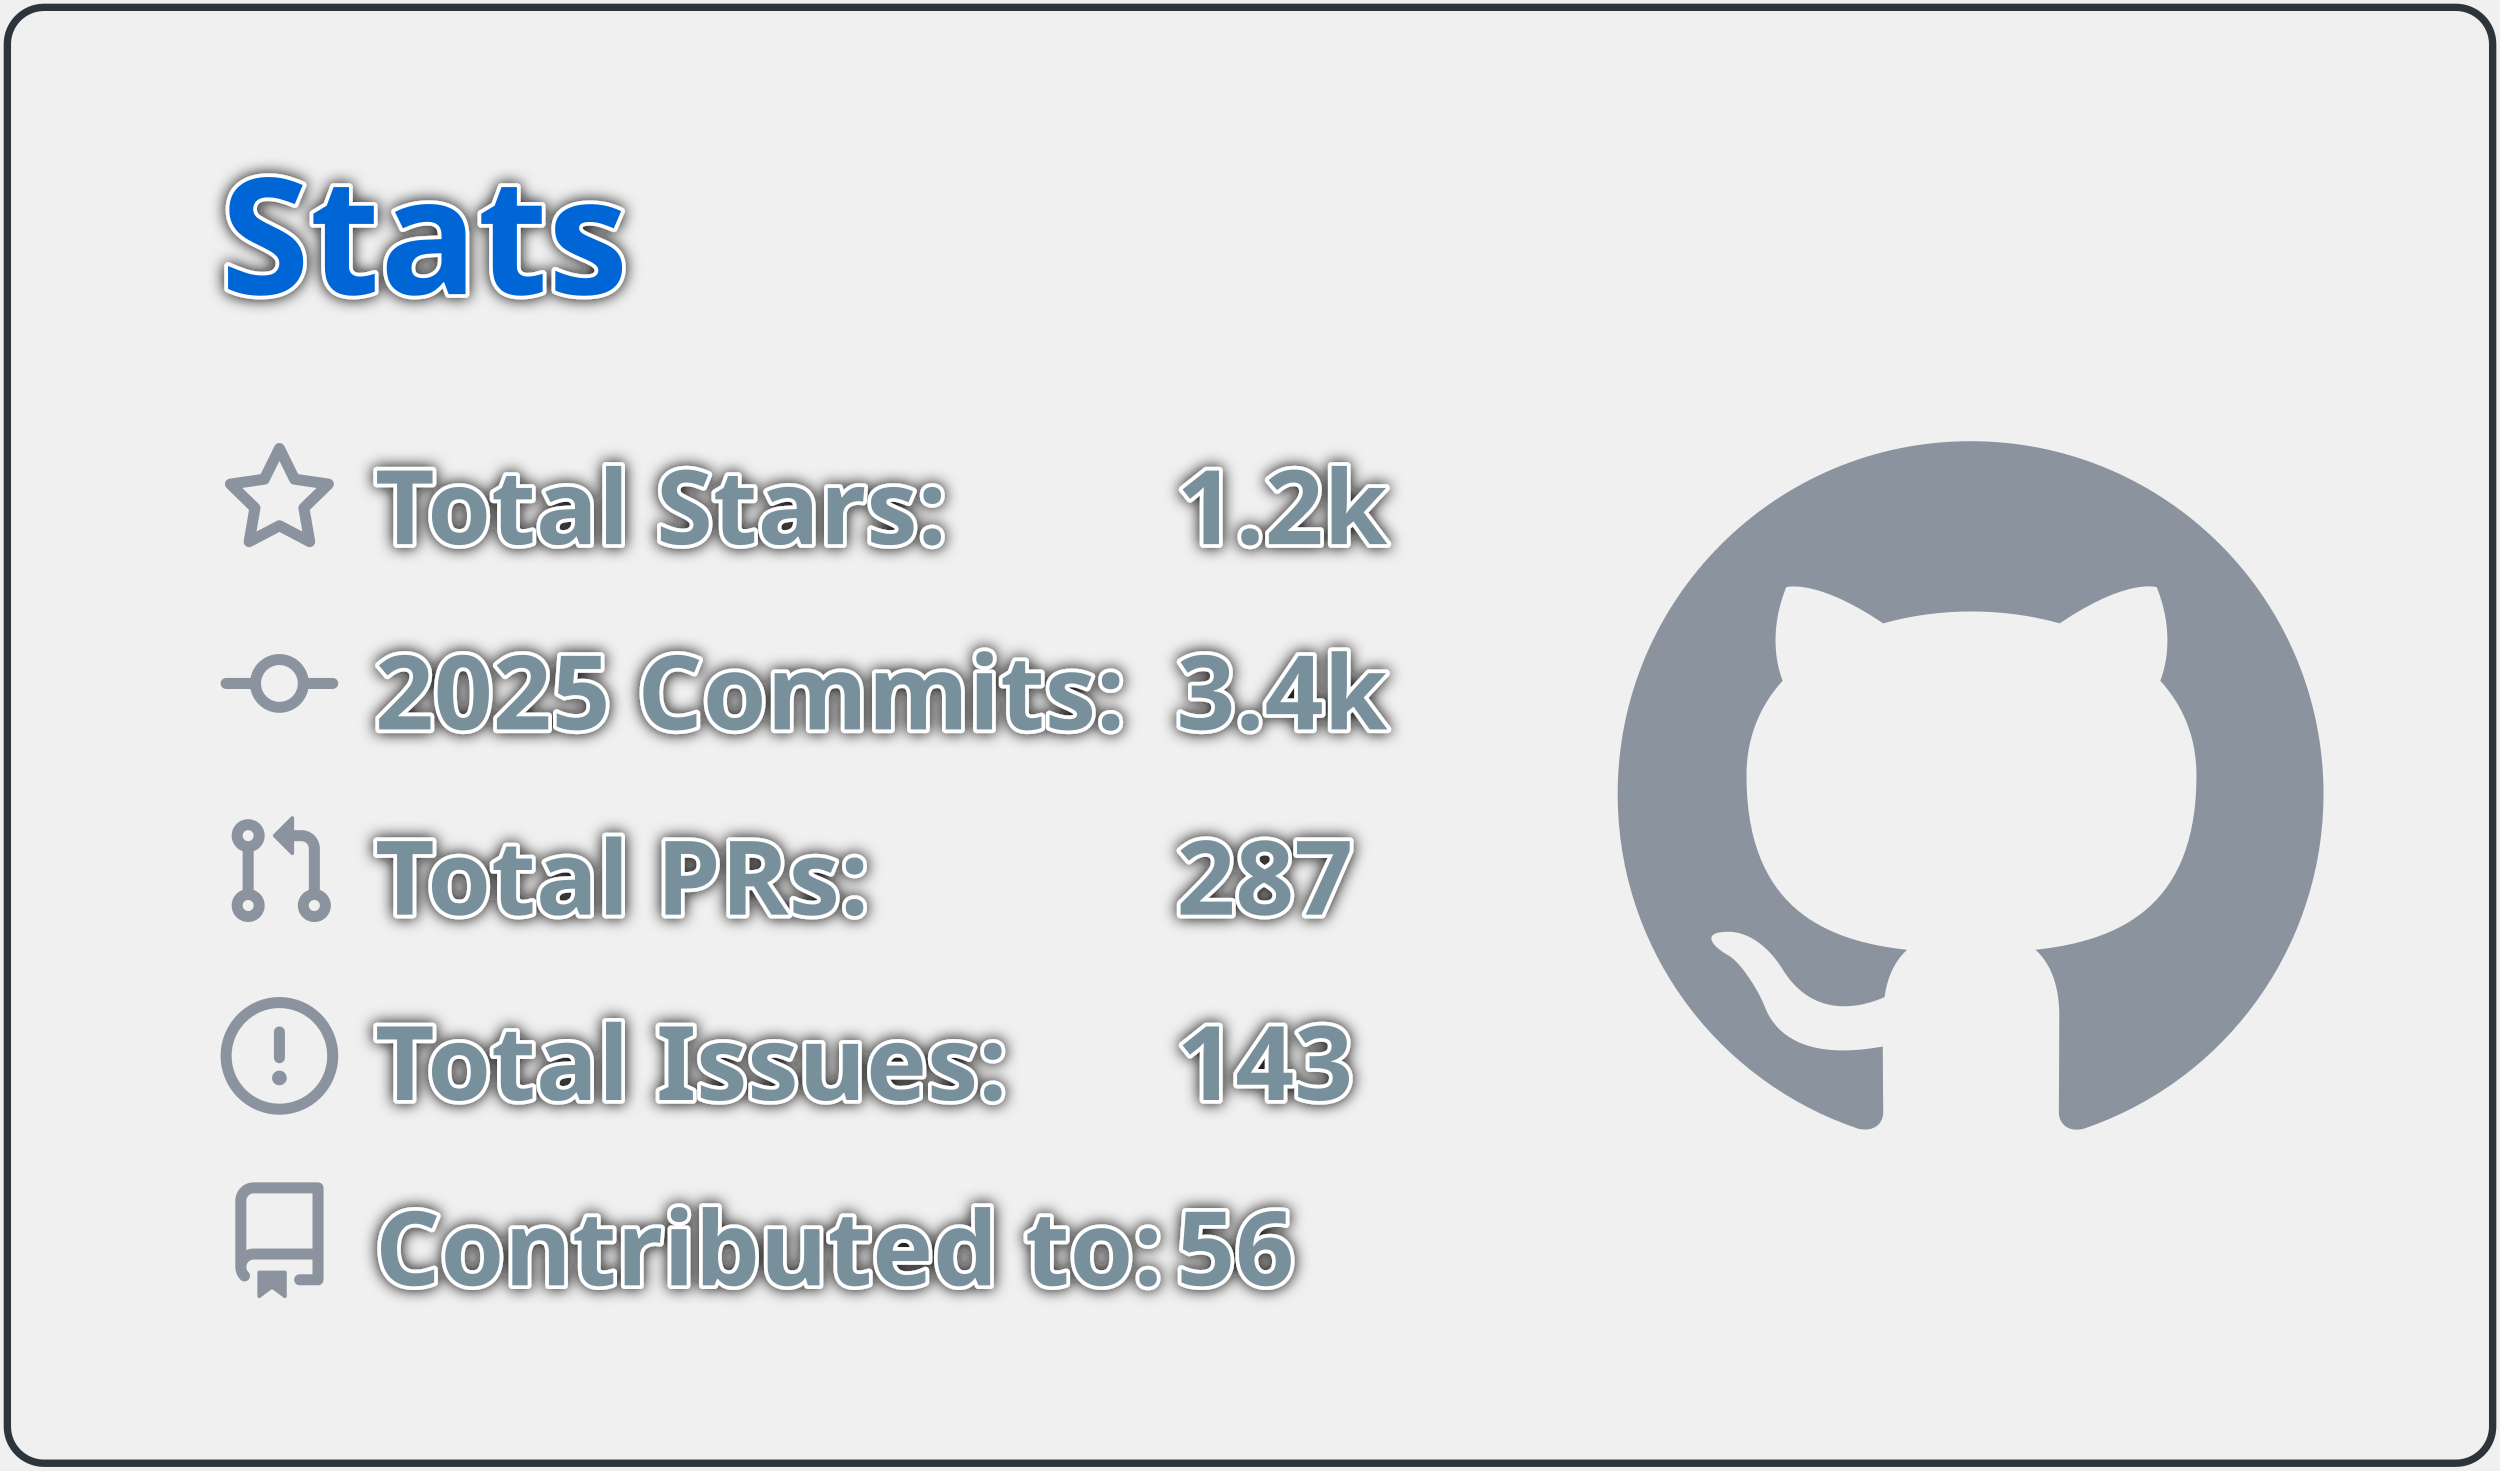
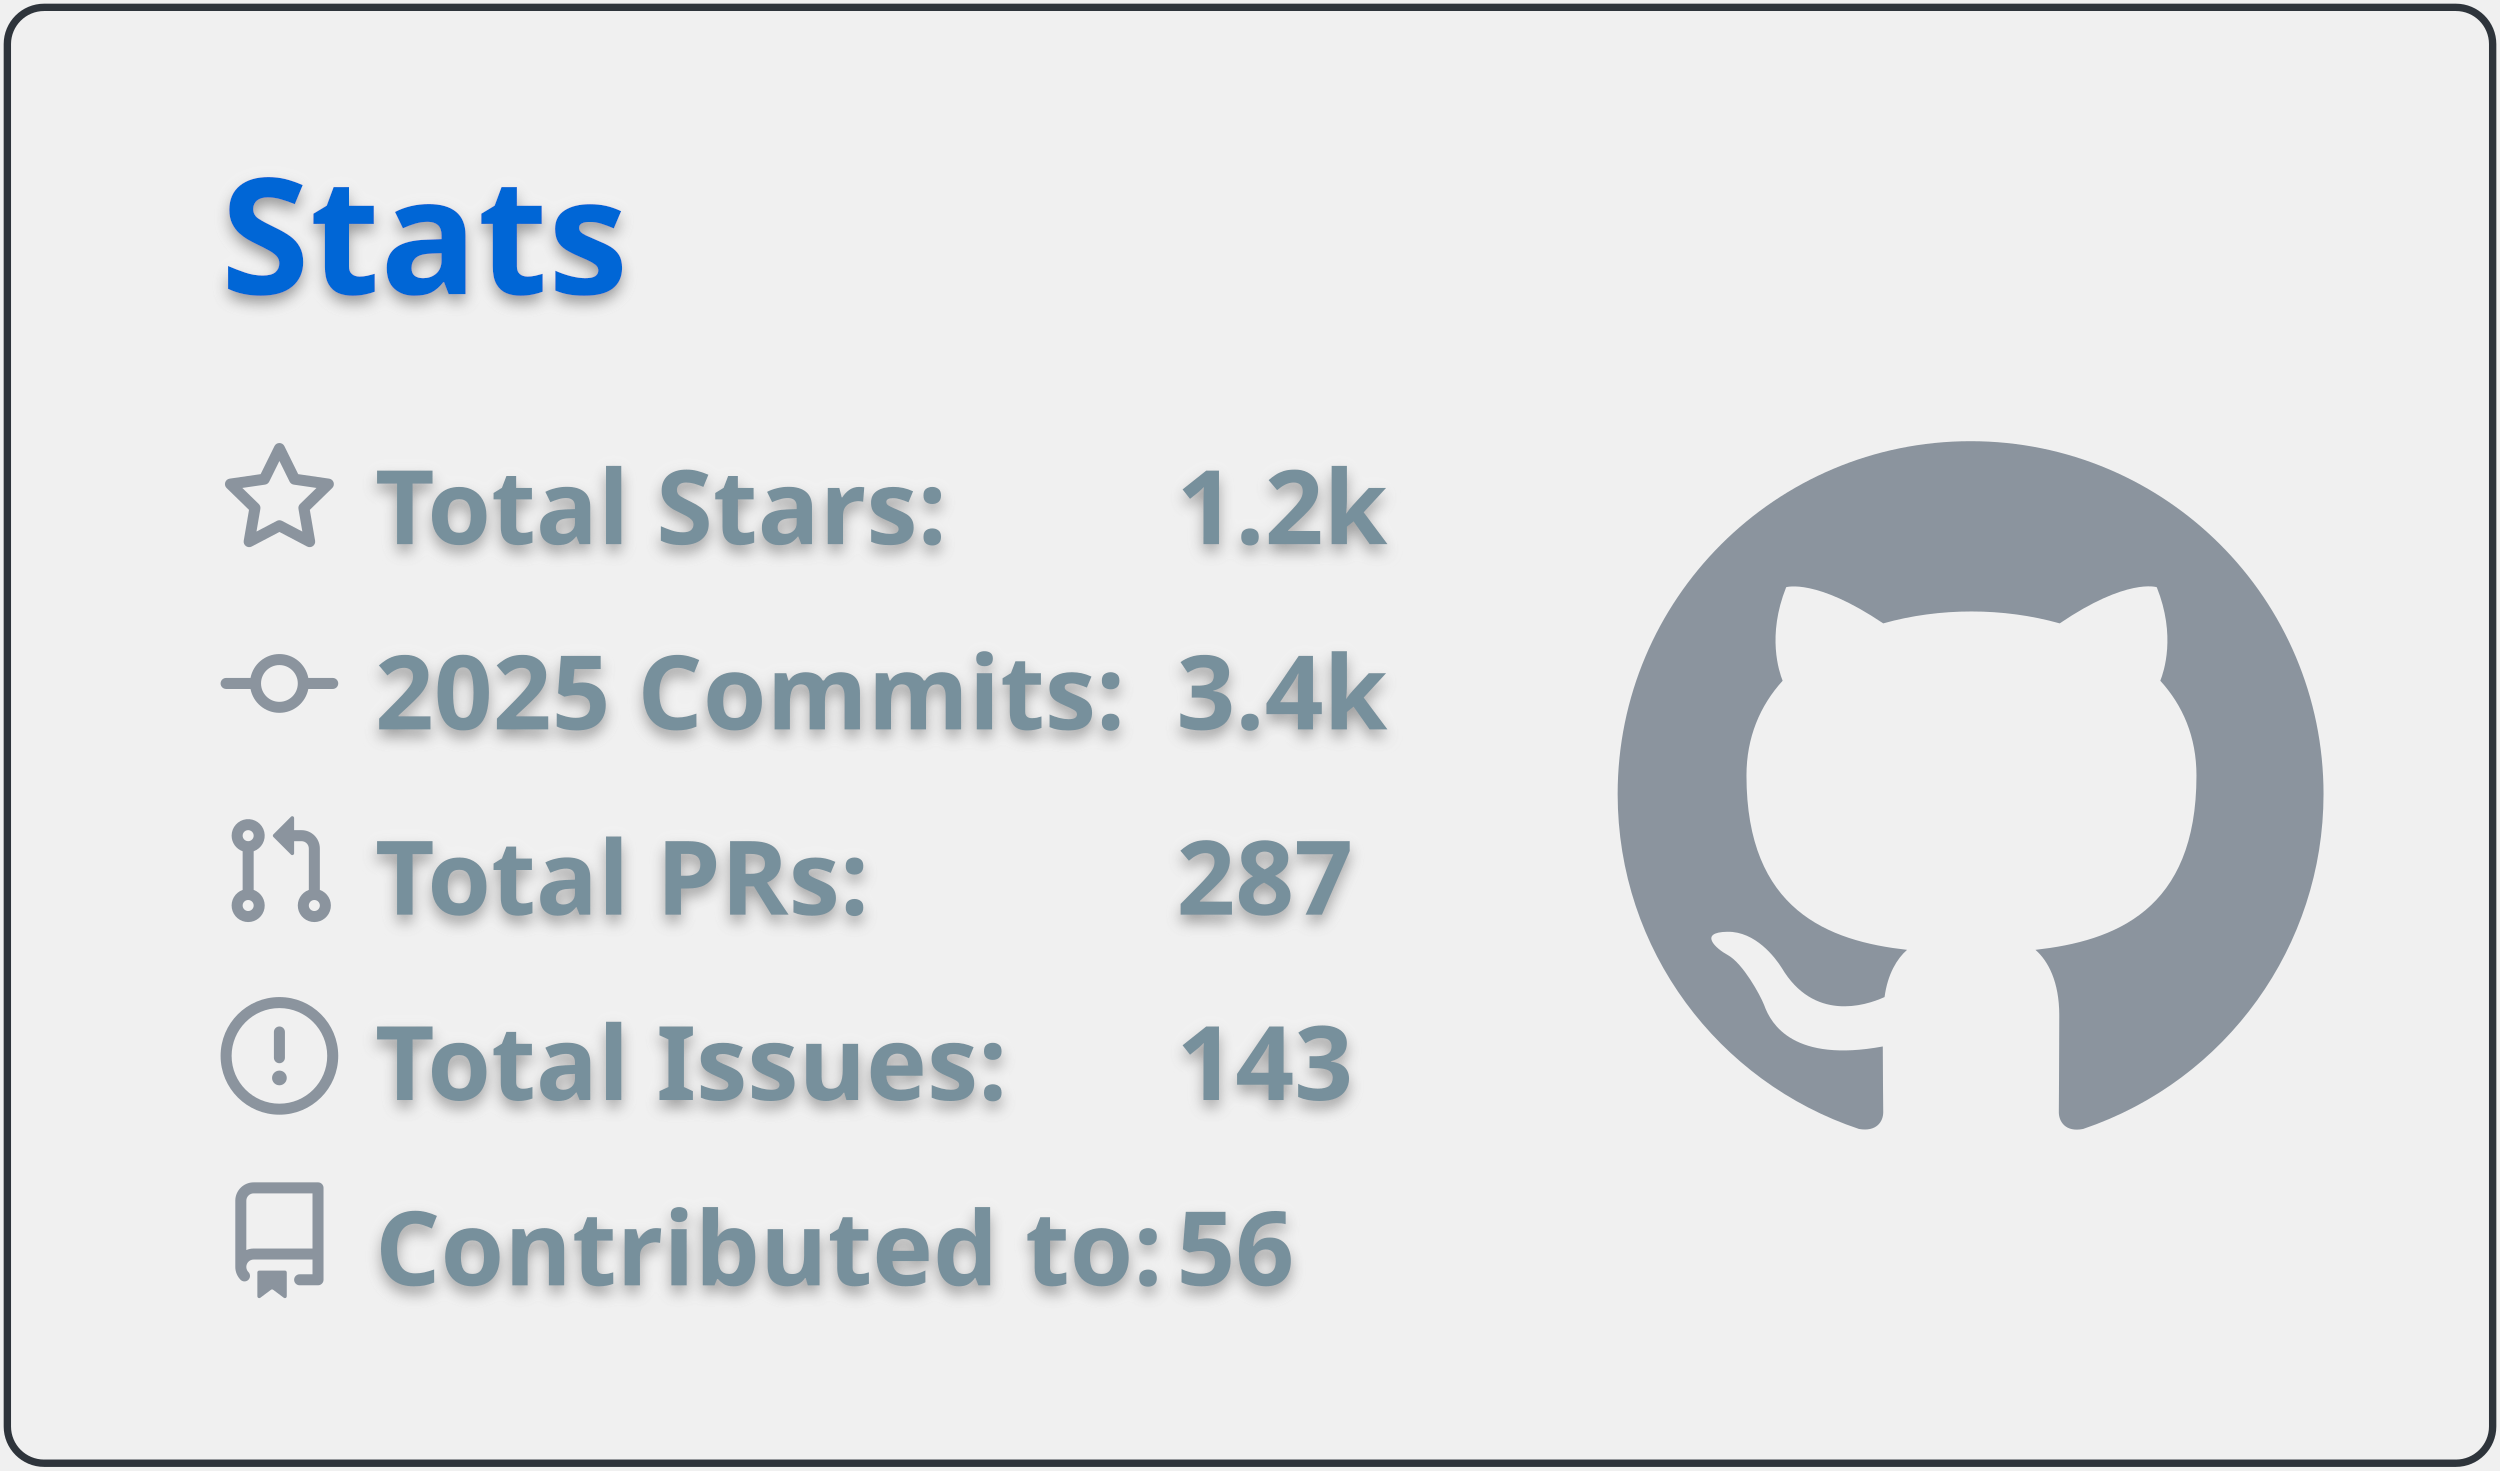
<svg xmlns="http://www.w3.org/2000/svg" width="340" height="200" viewBox="0 0 340 200">
  <style>
@keyframes gpsc-fade{from{opacity:0}to{opacity:1}}
@keyframes gpsc-rise{from{opacity:0;transform:translateY(16px)}to{opacity:1;transform:translateY(0)}}
@keyframes gpsc-grow{from{transform:scaleY(0)}to{transform:scaleY(1)}}
@keyframes gpsc-pop{from{opacity:0;transform:scale(.55)}to{opacity:1;transform:scale(1)}}
@keyframes gpsc-wipe{from{transform:translateX(calc(-1 * var(--gpsc-w,420px)))}to{transform:translateX(0)}}
@keyframes gpsc-tint{from{filter:sepia(.7) saturate(4) hue-rotate(-70deg)}to{filter:sepia(0) saturate(1) hue-rotate(0)}}
@keyframes gpsc-rgb{0%{filter:hue-rotate(0deg) saturate(1)}50%{filter:hue-rotate(180deg) saturate(1.7)}100%{filter:hue-rotate(360deg) saturate(1)}}.gpsc-root{animation:gpsc-rgb 5s linear infinite}@media (prefers-reduced-motion:reduce){.gpsc-root,.gpsc-root *,.gpsc-item,.gpsc-chart,rect.bar,.arc,.gpsc-reveal{animation:none!important}}</style>
  <style>* {
          font-family: 'Segoe UI', Ubuntu, "Helvetica Neue", Sans-Serif
        }
        text {
          font-weight: 600;
-           paint-order: stroke fill;
-           stroke: #fff;
-           stroke-width: 1px;
-           stroke-linejoin: round;
-           filter: drop-shadow(0 0 1px #111);
+           filter: drop-shadow(0 1px 1px rgba(0, 0, 0, 0.65)) drop-shadow(0 0 1px rgba(255, 255, 255, 0.55));
        }</style>
  <g class="gpsc-root">
    <rect x="1" y="1" rx="5" ry="5" height="99%" width="99.412%" stroke="#2e343b" stroke-width="1" fill="#ffffff00" stroke-opacity="1" />
    <text x="30" y="40" class="gpsc-item" style="--gpsc-i: 0; font-size: 22px; fill: #0366d6;">Stats</text>
    <g transform="translate(0,40)">
      <g transform="translate(30,20)">
        <g class="gpsc-item" style="--gpsc-i: 0;">
          <g transform="translate(0,0)" width="14" height="14" fill="#8b949e">
            <path fill-rule="evenodd" d="M8 .25a.75.75 0 01.673.418l1.882 3.815 4.21.612a.75.75 0 01.416 1.279l-3.046 2.97.719 4.192a.75.75 0 01-1.088.791L8 12.347l-3.766 1.98a.75.75 0 01-1.088-.79l.72-4.194L.818 6.374a.75.75 0 01.416-1.28l4.21-.611L7.327.668A.75.75 0 018 .25zm0 2.445L6.615 5.5a.75.75 0 01-.564.41l-3.097.45 2.24 2.184a.75.75 0 01.216.664l-.528 3.084 2.769-1.456a.75.75 0 01.698 0l2.77 1.456-.53-3.084a.75.75 0 01.216-.664l2.24-2.183-3.096-.45a.75.75 0 01-.564-.41L8 2.694v.001z" />
          </g>
        </g>
        <g class="gpsc-item" style="--gpsc-i: 1;">
          <g transform="translate(0,25.2)" width="14" height="14" fill="#8b949e">
            <path fill-rule="evenodd" d="M10.5 7.75a2.5 2.5 0 11-5 0 2.5 2.5 0 015 0zm1.43.75a4.002 4.002 0 01-7.86 0H.75a.75.75 0 110-1.5h3.32a4.001 4.001 0 017.86 0h3.32a.75.75 0 110 1.5h-3.32z" />
          </g>
        </g>
        <g class="gpsc-item" style="--gpsc-i: 2;">
          <g transform="translate(0,50.4)" width="14" height="14" fill="#8b949e">
            <path fill-rule="evenodd" d="M7.177 3.073L9.573.677A.25.25 0 0110 .854v4.792a.25.25 0 01-.427.177L7.177 3.427a.25.25 0 010-.354zM3.75 2.5a.75.75 0 100 1.5.75.75 0 000-1.5zm-2.25.75a2.25 2.25 0 113 2.122v5.256a2.251 2.251 0 11-1.5 0V5.372A2.25 2.25 0 011.5 3.25zM11 2.5h-1V4h1a1 1 0 011 1v5.628a2.251 2.251 0 101.5 0V5A2.5 2.5 0 0011 2.5zm1 10.25a.75.75 0 111.5 0 .75.75 0 01-1.5 0zM3.75 12a.75.75 0 100 1.5.75.75 0 000-1.5z" />
          </g>
        </g>
        <g class="gpsc-item" style="--gpsc-i: 3;">
          <g transform="translate(0,75.6)" width="14" height="14" fill="#8b949e">
            <path fill-rule="evenodd" d="M8 1.5a6.5 6.5 0 100 13 6.5 6.5 0 000-13zM0 8a8 8 0 1116 0A8 8 0 010 8zm9 3a1 1 0 11-2 0 1 1 0 012 0zm-.25-6.25a.75.75 0 00-1.5 0v3.5a.75.75 0 001.5 0v-3.5z" />
          </g>
        </g>
        <g class="gpsc-item" style="--gpsc-i: 4;">
          <g transform="translate(0,100.8)" width="14" height="14" fill="#8b949e">
            <path fill-rule="evenodd" d="M2 2.5A2.5 2.5 0 014.5 0h8.75a.75.75 0 01.75.75v12.5a.75.75 0 01-.75.75h-2.5a.75.75 0 110-1.5h1.75v-2h-8a1 1 0 00-.714 1.7.75.75 0 01-1.072 1.05A2.495 2.495 0 012 11.5v-9zm10.5-1V9h-8c-.356 0-.694.074-1 .208V2.5a1 1 0 011-1h8zM5 12.25v3.25a.25.25 0 00.4.2l1.45-1.087a.25.25 0 01.3 0L8.6 15.7a.25.25 0 00.4-.2v-3.25a.25.25 0 00-.25-.25h-3.5a.25.25 0 00-.25.25z" />
          </g>
        </g>
        <text x="21" y="14" class="gpsc-item" style="--gpsc-i: 0; fill: #77909c; font-size: 14px;">Total Stars:</text>
        <text x="21" y="39.2" class="gpsc-item" style="--gpsc-i: 1; fill: #77909c; font-size: 14px;">2025 Commits:</text>
        <text x="21" y="64.4" class="gpsc-item" style="--gpsc-i: 2; fill: #77909c; font-size: 14px;">Total PRs:</text>
        <text x="21" y="89.6" class="gpsc-item" style="--gpsc-i: 3; fill: #77909c; font-size: 14px;">Total Issues:</text>
        <text x="21" y="114.8" class="gpsc-item" style="--gpsc-i: 4; fill: #77909c; font-size: 14px;">Contributed to:</text>
        <text x="130" y="14" class="gpsc-item" style="--gpsc-i: 0; fill: #77909c; font-size: 14px;">1.2k</text>
        <text x="130" y="39.2" class="gpsc-item" style="--gpsc-i: 1; fill: #77909c; font-size: 14px;">3.4k</text>
        <text x="130" y="64.4" class="gpsc-item" style="--gpsc-i: 2; fill: #77909c; font-size: 14px;">287</text>
        <text x="130" y="89.6" class="gpsc-item" style="--gpsc-i: 3; fill: #77909c; font-size: 14px;">143</text>
        <text x="130" y="114.8" class="gpsc-item" style="--gpsc-i: 4; fill: #77909c; font-size: 14px;">56</text>
      </g>
      <g transform="translate(220,20)">
        <g transform="scale(6)" style="fill: #8b949e;">
          <path fill-rule="evenodd" d="M8 0C3.58 0 0 3.58 0 8c0 3.54 2.29 6.53 5.47 7.59.4.07.55-.17.55-.38 0-.19-.01-.82-.01-1.49-2.01.37-2.53-.49-2.69-.94-.09-.23-.48-.94-.82-1.13-.28-.15-.68-.52-.01-.53.63-.01 1.08.58 1.23.82.72 1.21 1.87.87 2.33.66.07-.52.28-.87.51-1.07-1.78-.2-3.64-.89-3.64-3.95 0-.87.31-1.59.82-2.15-.08-.2-.36-1.02.08-2.12 0 0 .67-.21 2.2.82.64-.18 1.32-.27 2-.27.68 0 1.36.09 2 .27 1.53-1.04 2.2-.82 2.2-.82.44 1.1.16 1.92.08 2.12.51.56.82 1.27.82 2.15 0 3.07-1.87 3.75-3.65 3.95.29.25.54.73.54 1.48 0 1.07-.01 1.93-.01 2.2 0 .21.15.46.55.38A8.013 8.013 0 0016 8c0-4.42-3.58-8-8-8z" />
        </g>
      </g>
    </g>
  </g>
</svg>
